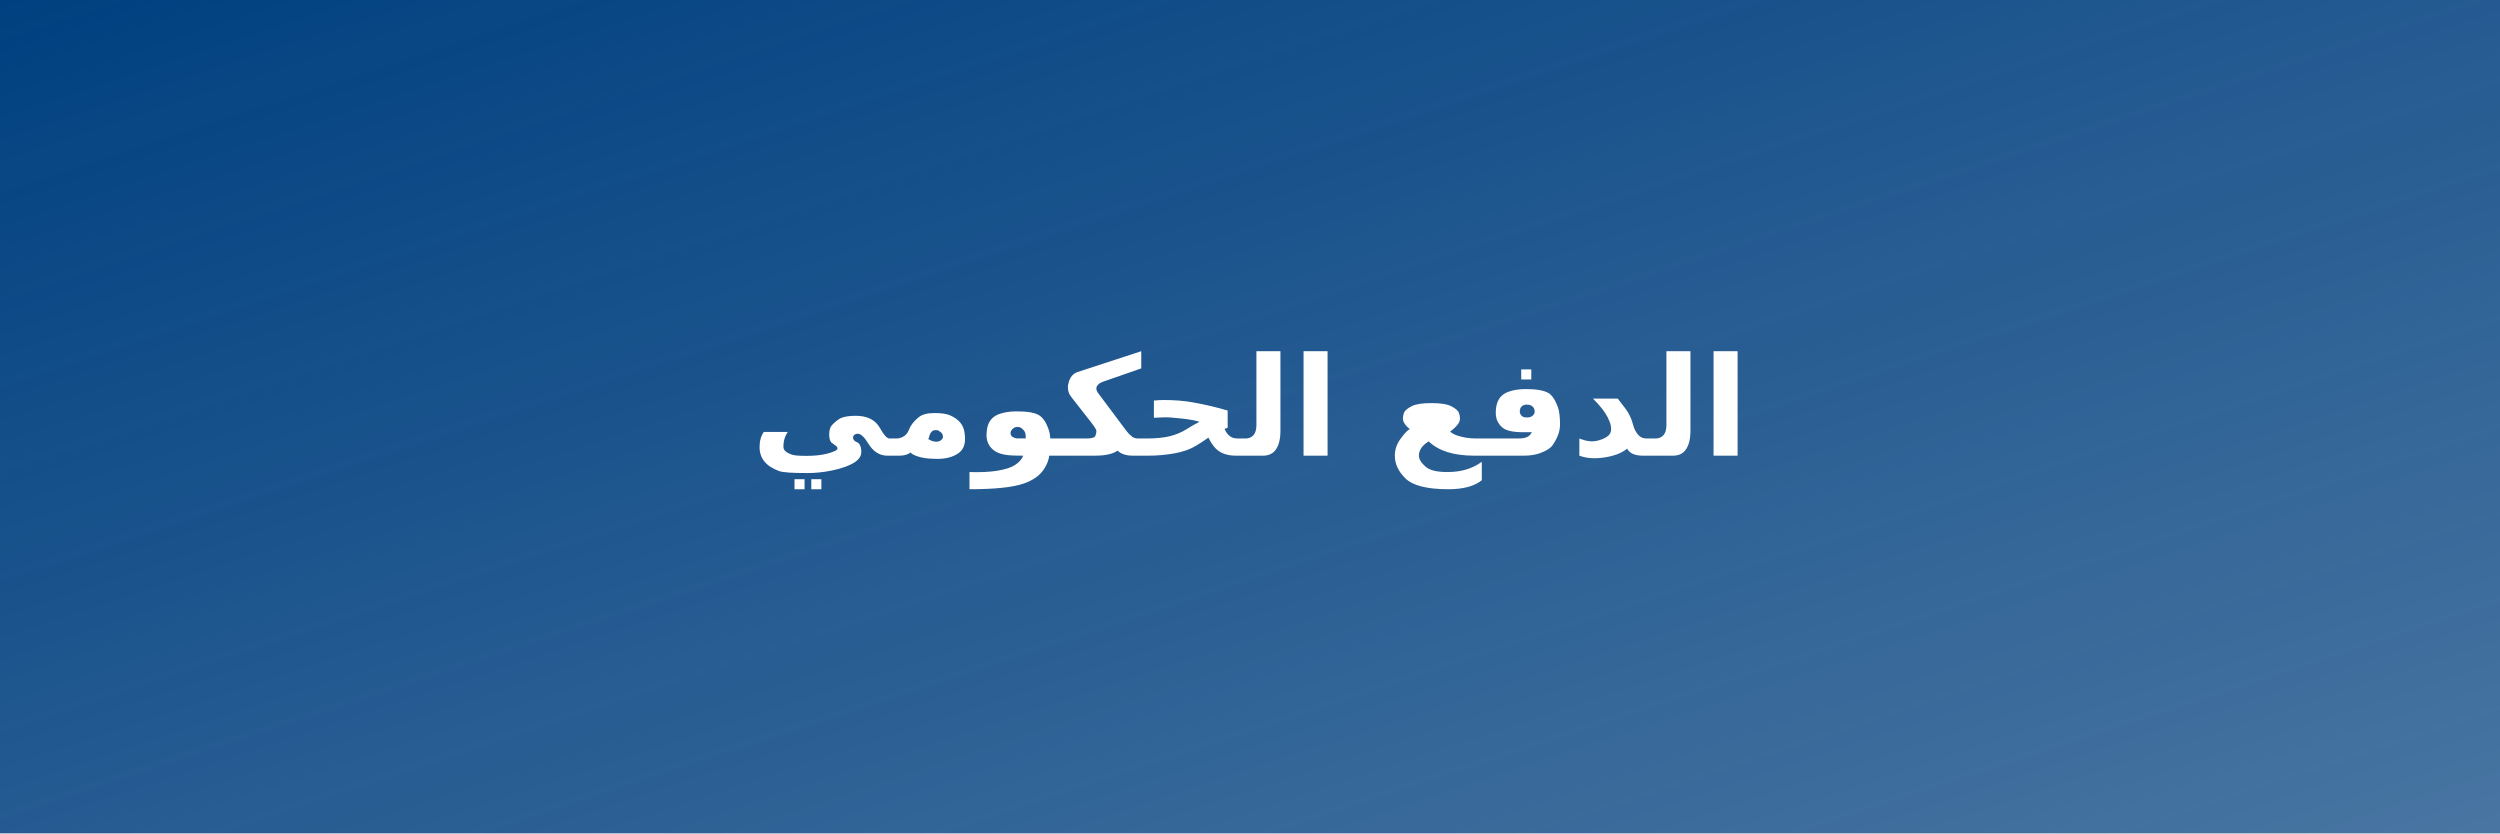
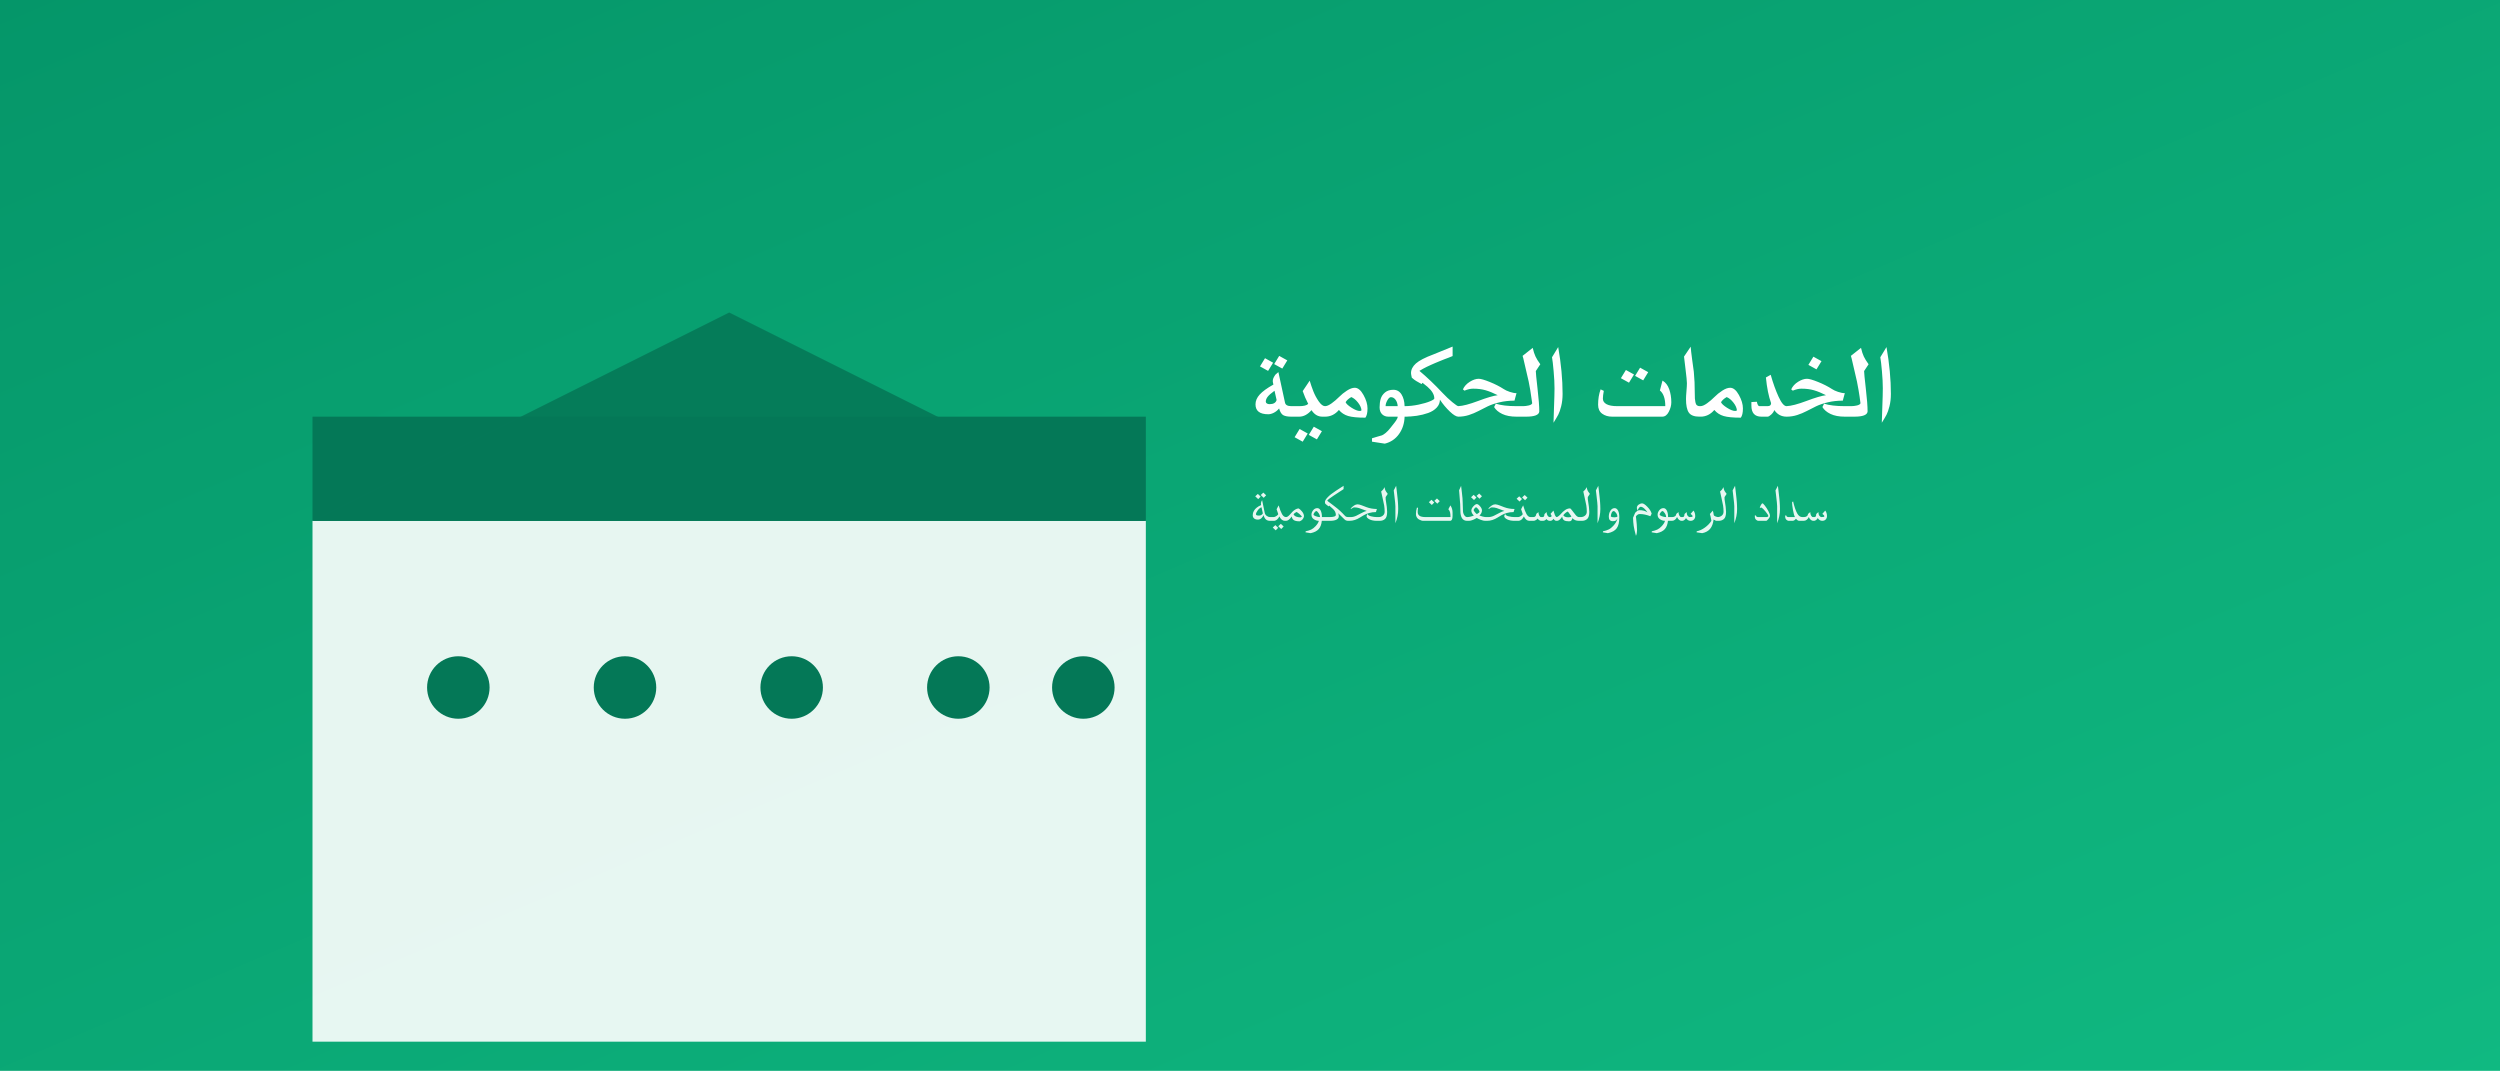
- <svg xmlns="http://www.w3.org/2000/svg" width="1200" height="400">
+ <svg xmlns="http://www.w3.org/2000/svg" viewBox="0 0 1200 514">
+   <rect width="1200" height="514" fill="url(#grad_gov1)" />
  <defs>
-     <linearGradient id="gradgov" x1="0%" y1="0%" x2="100%" y2="100%">
-       <stop offset="0%" style="stop-color:#004080;stop-opacity:1" />
-       <stop offset="100%" style="stop-color:#004080;stop-opacity:0.7" />
+     <linearGradient id="grad_gov1" x1="0%" y1="0%" x2="100%" y2="100%">
+       <stop offset="0%" style="stop-color:#059669" />
+       <stop offset="100%" style="stop-color:#10b981" />
    </linearGradient>
  </defs>
-   <rect width="1200" height="400" fill="url(#gradgov)" />
-   <text x="50%" y="50%" font-family="Arial" font-size="66" font-weight="bold" fill="white" text-anchor="middle" dominant-baseline="middle">الدفع الحكومي</text>
+   <g transform="translate(100, 150)">
+     <rect x="50" y="100" width="400" height="250" fill="white" opacity="0.9" />
+     <rect x="50" y="50" width="400" height="50" fill="#047857" />
+     <polygon points="250,0 50,100 450,100" fill="#047857" opacity="0.9" />
+     <circle cx="120" cy="180" r="15" fill="#047857" />
+     <circle cx="200" cy="180" r="15" fill="#047857" />
+     <circle cx="280" cy="180" r="15" fill="#047857" />
+     <circle cx="360" cy="180" r="15" fill="#047857" />
+     <circle cx="420" cy="180" r="15" fill="#047857" />
+   </g>
+   <text x="600" y="200" font-size="48" font-weight="bold" fill="white">الخدمات الحكومية</text>
+   <text x="600" y="250" font-size="24" fill="white" opacity="0.9">سداد الرسوم والمستحقات الحكومية</text>
</svg>
